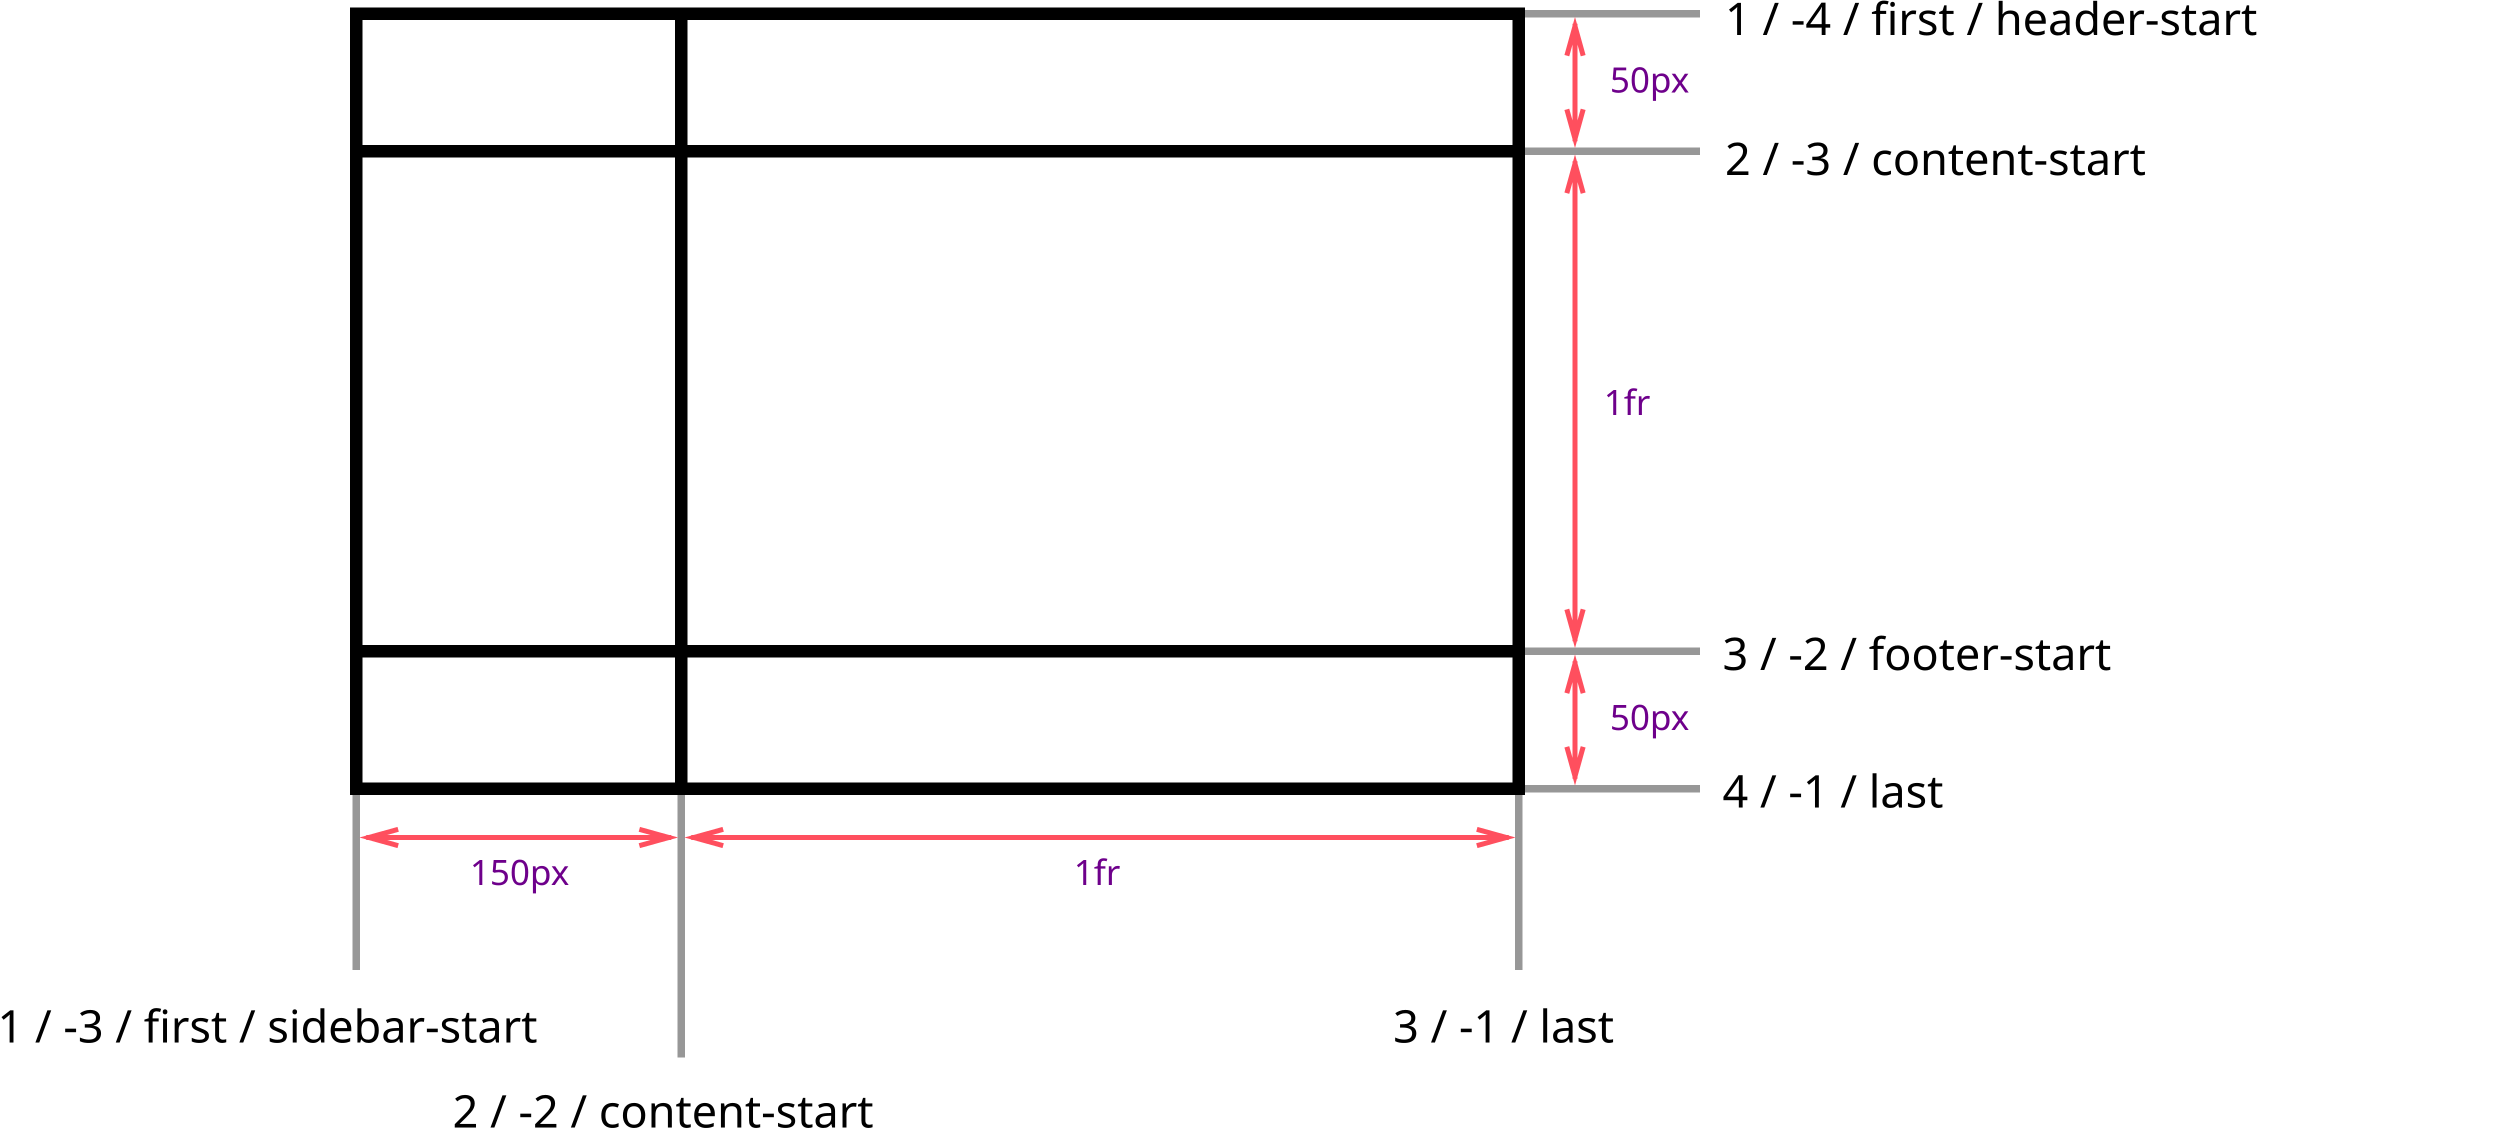
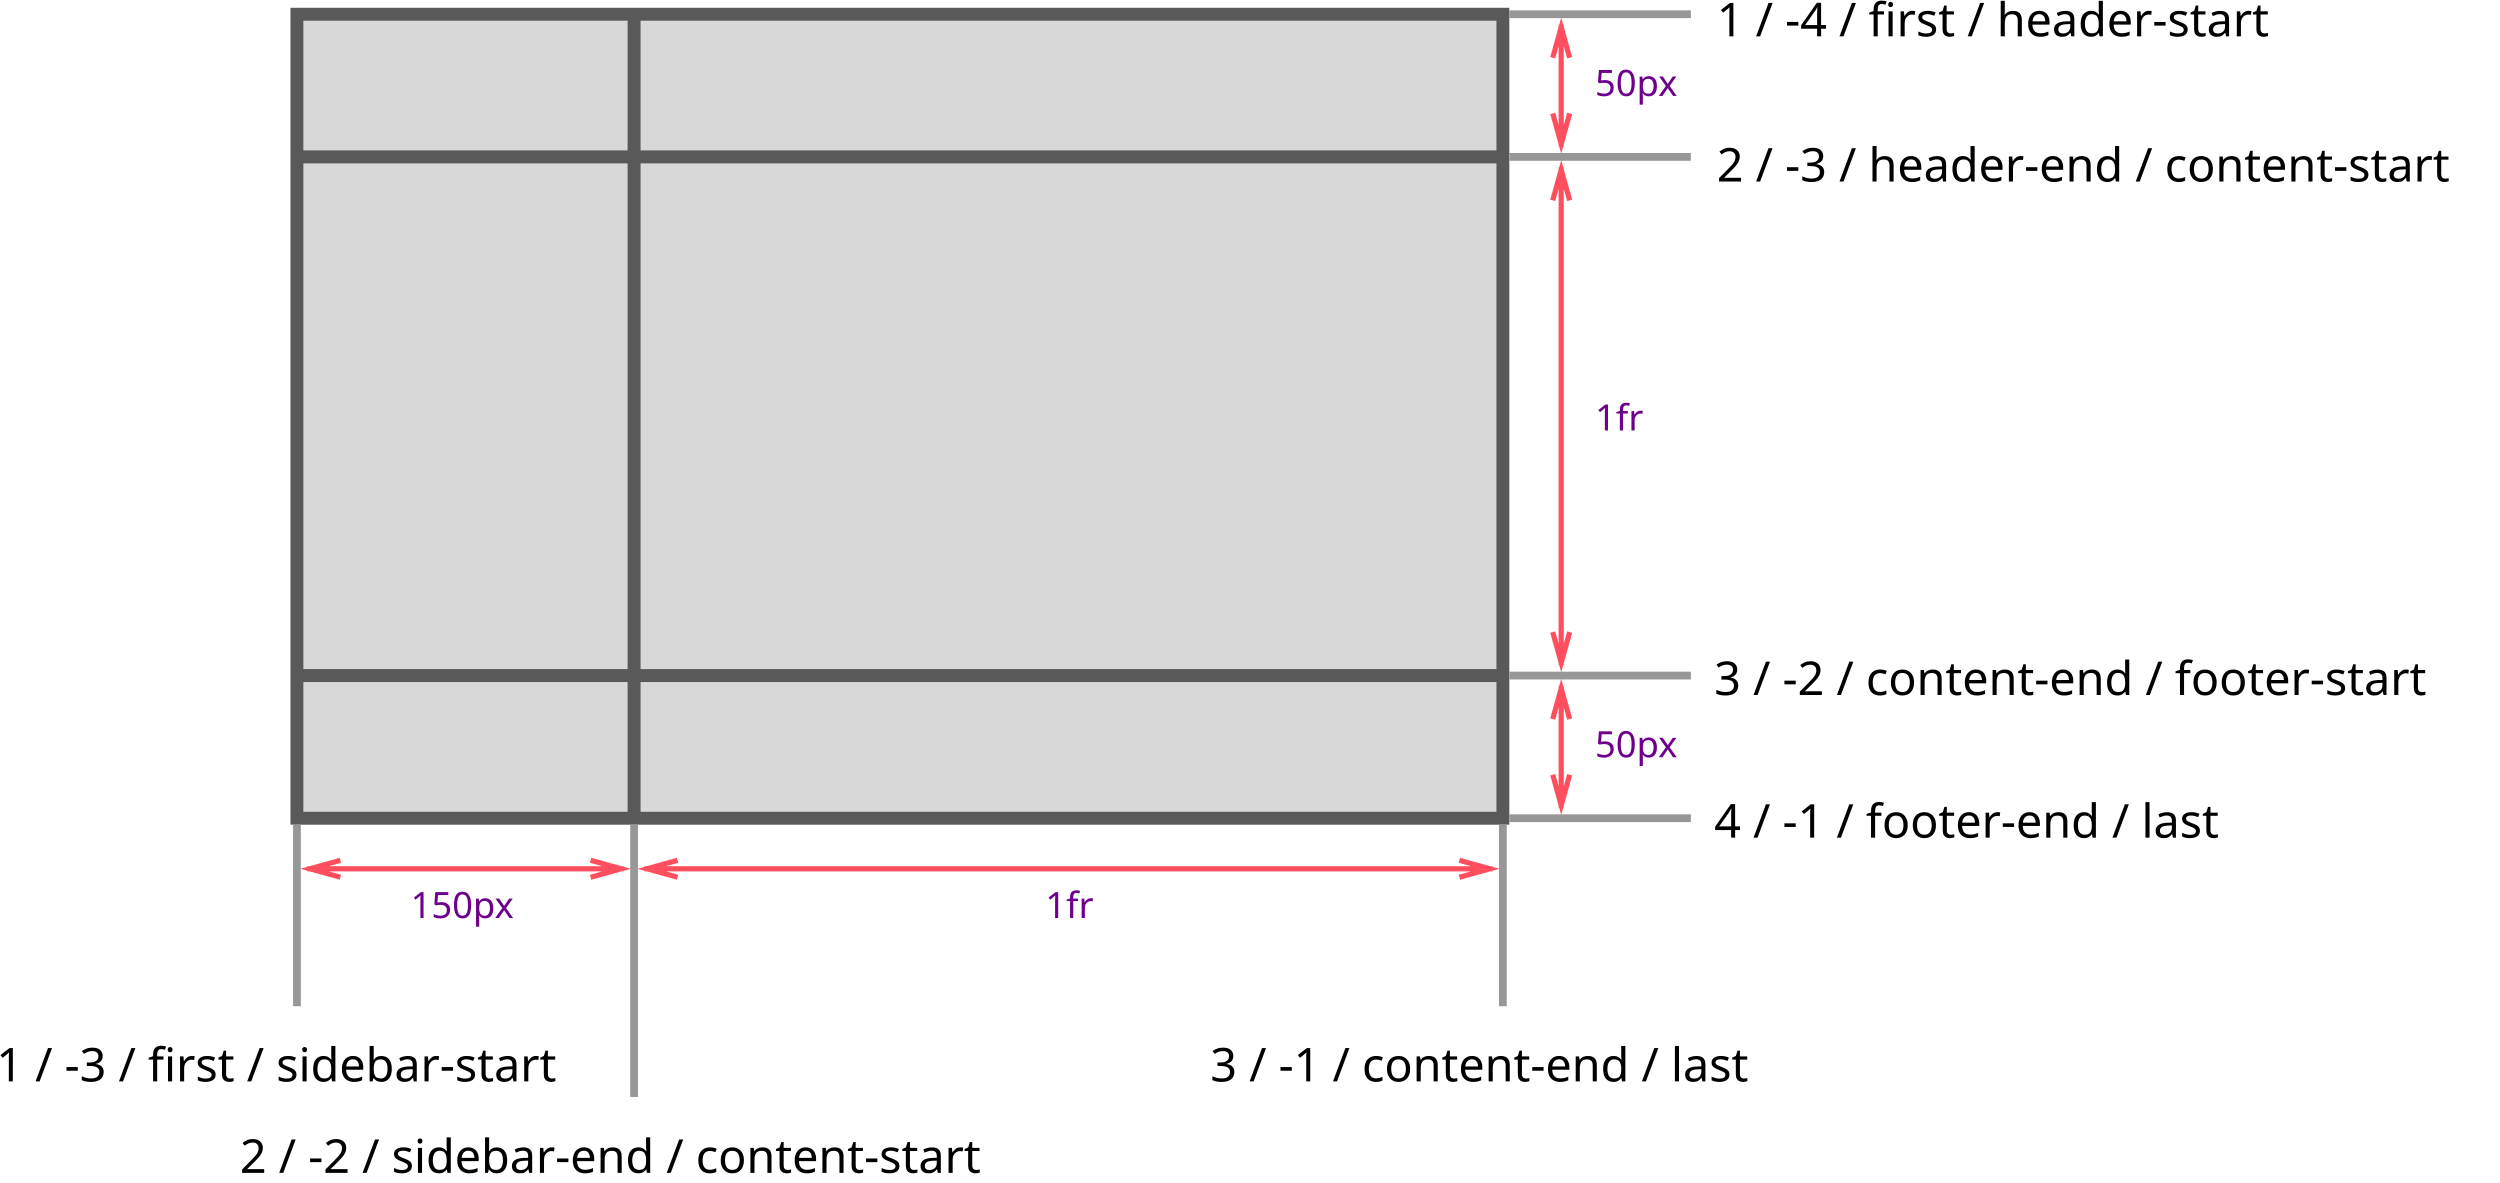
- <svg xmlns="http://www.w3.org/2000/svg" xmlns:xlink="http://www.w3.org/1999/xlink" viewBox="-10 0 1000 453">
+ <svg xmlns="http://www.w3.org/2000/svg" xmlns:xlink="http://www.w3.org/1999/xlink" viewBox="0 0 964 456">
  <defs>
    <path id="a" d="M0 0h460v305H0z" />
  </defs>
  <g fill="none" fill-rule="evenodd">
-     <g transform="translate(135 8)">
-       <use fill="none" xlink:href="#a" />
-       <path stroke="#000" stroke-width="5" d="M-2.5-2.5h465v310h-465z" />
+     <g transform="translate(117 8)">
+       <use fill="#D8D8D8" xlink:href="#a" />
+       <path stroke="#595959" stroke-width="5" d="M-2.5-2.5h465v310h-465z" />
    </g>
-     <path stroke="#000" stroke-width="5" d="M135 60.5h460m-460 200h460M262.5 8v305" stroke-linecap="square" />
-     <text fill="#000" font-family="ZillaSlabRegular, Zilla Slab" font-size="18" font-weight="400" transform="translate(600 -4)">
+     <path stroke="#595959" stroke-linecap="square" stroke-width="5" d="M117 60.5h460m-460 200h460M244.5 8v305" />
+     <text fill="#000" font-family="ZillaSlabRegular, Zilla Slab" font-size="18" transform="translate(582 -4)">
      <tspan x="80" y="18">1 / -4 / first / header-start</tspan>
    </text>
-     <text fill="#000" font-family="ZillaSlabRegular, Zilla Slab" font-size="18" font-weight="400" transform="translate(600 -4)">
-       <tspan x="80" y="74">2 / -3 / content-start</tspan>
+     <text fill="#000" font-family="ZillaSlabRegular, Zilla Slab" font-size="18" transform="translate(582 -4)">
+       <tspan x="80" y="74">2 / -3 / header-end / content-start</tspan>
    </text>
-     <text fill="#000" font-family="ZillaSlabRegular, Zilla Slab" font-size="18" font-weight="400" transform="translate(600 -4)">
-       <tspan x="79" y="327">4 / -1 / last</tspan>
+     <text fill="#000" font-family="ZillaSlabRegular, Zilla Slab" font-size="18" transform="translate(582 -4)">
+       <tspan x="79" y="327">4 / -1 / footer-end / last</tspan>
    </text>
-     <path stroke="#979797" stroke-width="3" d="M600 5.5h70m-70 55h70m-70 255h70" />
-     <text fill="#000" font-family="ZillaSlabRegular, Zilla Slab" font-size="18" font-weight="400" transform="translate(600 -4)">
-       <tspan x="79" y="272">3 / -2 / footer-start</tspan>
+     <path stroke="#979797" stroke-width="3" d="M582 5.5h70m-70 55h70m-70 255h70" />
+     <text fill="#000" font-family="ZillaSlabRegular, Zilla Slab" font-size="18" transform="translate(582 -4)">
+       <tspan x="79" y="272">3 / -2 / content-end / footer-start</tspan>
    </text>
-     <path stroke="#979797" stroke-width="3" d="M600 260.5h70M132.5 318v70m130-70v105m335-105v70" />
-     <text fill="#000" font-family="ZillaSlabRegular, Zilla Slab" font-size="18" font-weight="400" transform="translate(-1 318)">
-       <tspan x="-10" y="99">1 / -3 / first / sidebar-start</tspan>
+     <path stroke="#979797" stroke-width="3" d="M582 260.5h70M114.5 318v70m130-70v105m335-105v70" />
+     <text fill="#000" font-family="ZillaSlabRegular, Zilla Slab" font-size="18" transform="translate(-2 318)">
+       <tspan x=".562" y="99">1 / -3 / first / sidebar-start</tspan>
    </text>
-     <text fill="#000" font-family="ZillaSlabRegular, Zilla Slab" font-size="18" font-weight="400" transform="translate(-1 318)">
-       <tspan x="172.044" y="133">2 / -2 / content-start</tspan>
+     <text fill="#000" font-family="ZillaSlabRegular, Zilla Slab" font-size="18" transform="translate(-2 318)">
+       <tspan x="94.509" y="134.246">2 / -2 / sidebar-end / content-start</tspan>
    </text>
-     <text fill="#000" font-family="ZillaSlabRegular, Zilla Slab" font-size="18" font-weight="400" transform="translate(-1 318)">
-       <tspan x="548.252" y="99">3 / -1 / last</tspan>
+     <text fill="#000" font-family="ZillaSlabRegular, Zilla Slab" font-size="18" transform="translate(-2 318)">
+       <tspan x="468.693" y="99">3 / -1 / content-end / last</tspan>
    </text>
-     <text fill="#6e008b" font-family="ZillaSlabRegular, Zilla Slab" font-size="14" font-weight="400" transform="translate(-1 -4)">
-       <tspan x="178.956" y="358">150px</tspan>
+     <text fill="#6E008B" font-family="ZillaSlabRegular, Zilla Slab" font-size="14" transform="translate(-2 -4)">
+       <tspan x="160.346" y="358">150px</tspan>
    </text>
-     <path stroke="#ff4f5e" stroke-width="2" d="M137.5 335h120m-109.2 3l-10.8-3 10.8-3m98.4 6l10.8-3-10.8-3M620 10.5v45m-3-34.2l3-10.8 3 10.8m-6 23.4l3 10.8 3-10.8" stroke-linecap="square" />
-     <text fill="#6e008b" font-family="ZillaSlabRegular, Zilla Slab" font-size="14" font-weight="400" transform="translate(-1 -4)">
-       <tspan x="420.52" y="358">1fr</tspan>
+     <path stroke="#FF4F5E" stroke-linecap="square" stroke-width="2" d="M119.5 335h120m-109.2 3l-10.8-3 10.8-3m98.4 6l10.8-3-10.8-3M602 10.5v45m-3-34.2l3-10.8 3 10.8m-6 23.4l3 10.8 3-10.8" />
+     <text fill="#6E008B" font-family="ZillaSlabRegular, Zilla Slab" font-size="14" transform="translate(-2 -4)">
+       <tspan x="405.074" y="358">1fr</tspan>
    </text>
-     <text fill="#6e008b" font-family="ZillaSlabRegular, Zilla Slab" font-size="14" font-weight="400" transform="translate(-1 -4)">
-       <tspan x="634.963" y="41">50px</tspan>
+     <text fill="#6E008B" font-family="ZillaSlabRegular, Zilla Slab" font-size="14" transform="translate(-2 -4)">
+       <tspan x="617.046" y="41">50px</tspan>
    </text>
-     <text fill="#6e008b" font-family="ZillaSlabRegular, Zilla Slab" font-size="14" font-weight="400" transform="translate(-1 -4)">
-       <tspan x="632.52" y="170">1fr</tspan>
+     <text fill="#6E008B" font-family="ZillaSlabRegular, Zilla Slab" font-size="14" transform="translate(-2 -4)">
+       <tspan x="617.074" y="170">1fr</tspan>
    </text>
-     <path stroke="#ff4f5e" stroke-width="2" d="M620 265.5v45m-3-34.2l3-10.8 3 10.8m-6 23.4l3 10.8 3-10.8m-3-234.2v190m-3-179.2l3-10.8 3 10.8m-6 168.4l3 10.8 3-10.8" stroke-linecap="square" />
-     <text fill="#6e008b" font-family="ZillaSlabRegular, Zilla Slab" font-size="14" font-weight="400" transform="translate(-1 -4)">
-       <tspan x="634.963" y="296">50px</tspan>
+     <path stroke="#FF4F5E" stroke-linecap="square" stroke-width="2" d="M602 265.5v45m-3-34.2l3-10.8 3 10.8m-6 23.4l3 10.8 3-10.8m-3-234.2v190m-3-179.2l3-10.8 3 10.8m-6 168.4l3 10.8 3-10.8" />
+     <text fill="#6E008B" font-family="ZillaSlabRegular, Zilla Slab" font-size="14" transform="translate(-2 -4)">
+       <tspan x="617.046" y="296">50px</tspan>
    </text>
-     <path stroke="#ff4f5e" stroke-width="2" d="M267.5 335h325m-314.2 3l-10.8-3 10.8-3m303.4 6l10.8-3-10.8-3" stroke-linecap="square" />
+     <path stroke="#FF4F5E" stroke-linecap="square" stroke-width="2" d="M249.5 335h325m-314.2 3l-10.8-3 10.8-3m303.4 6l10.8-3-10.8-3" />
  </g>
</svg>
